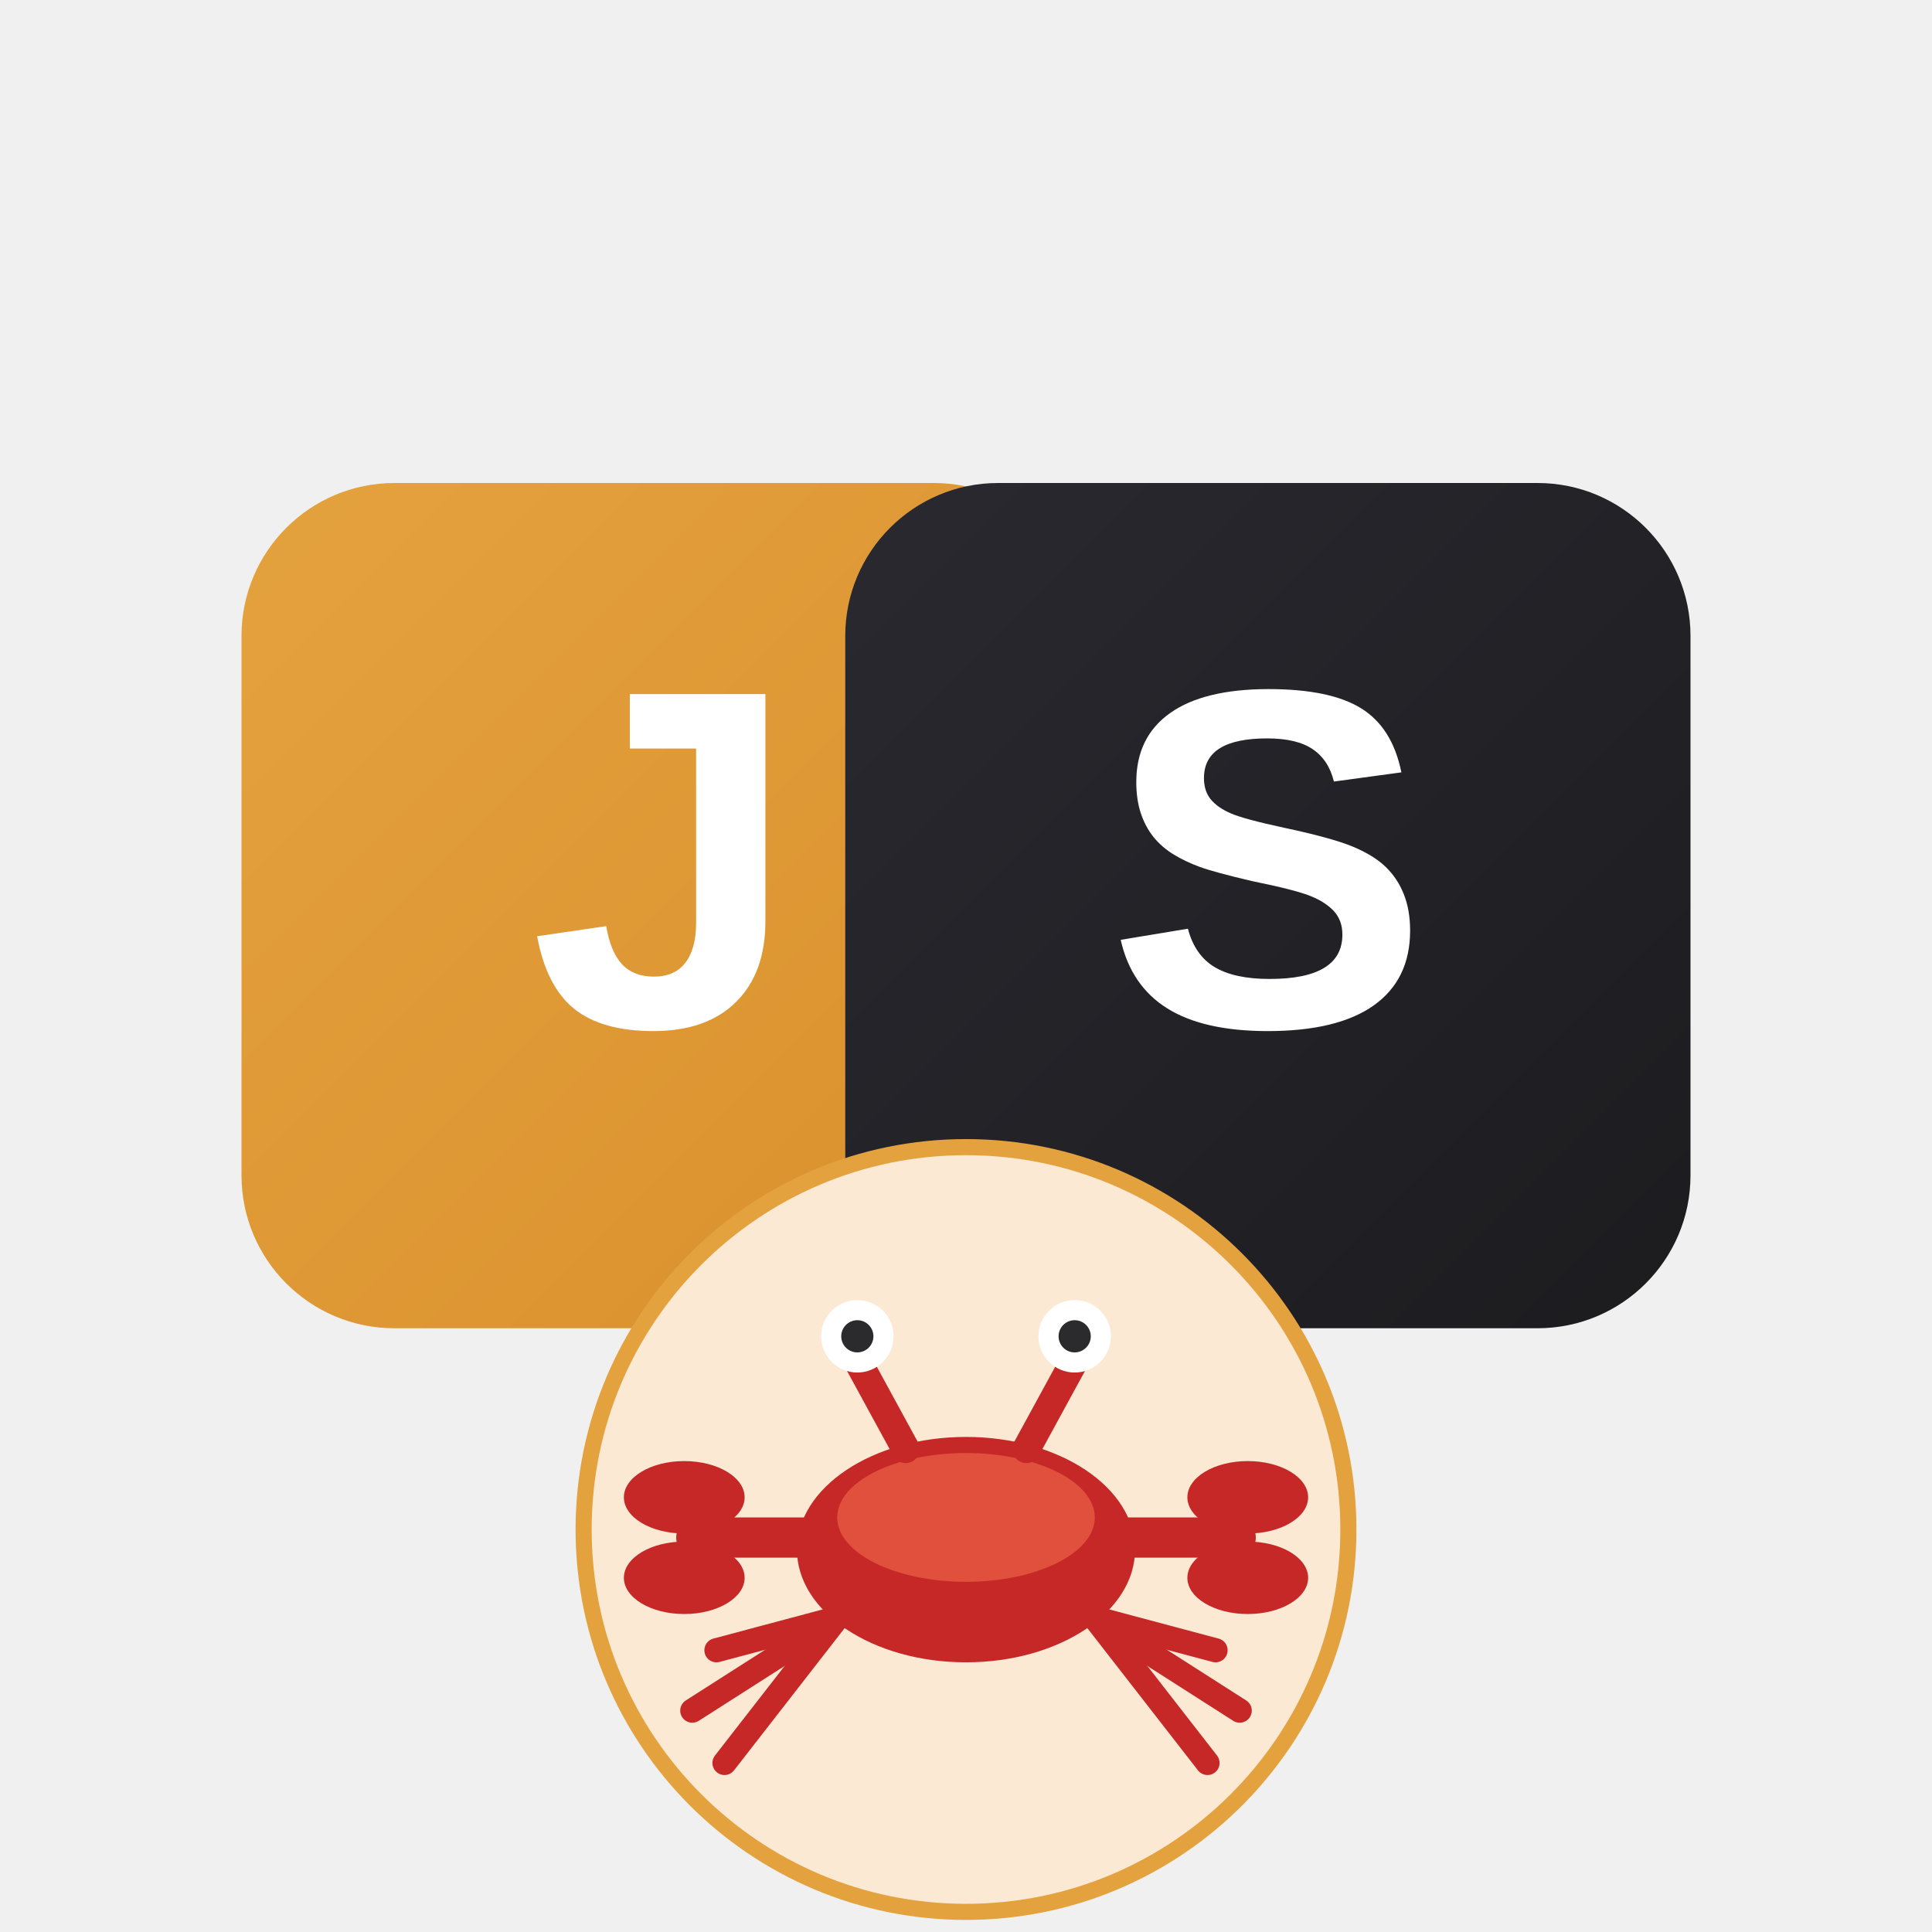
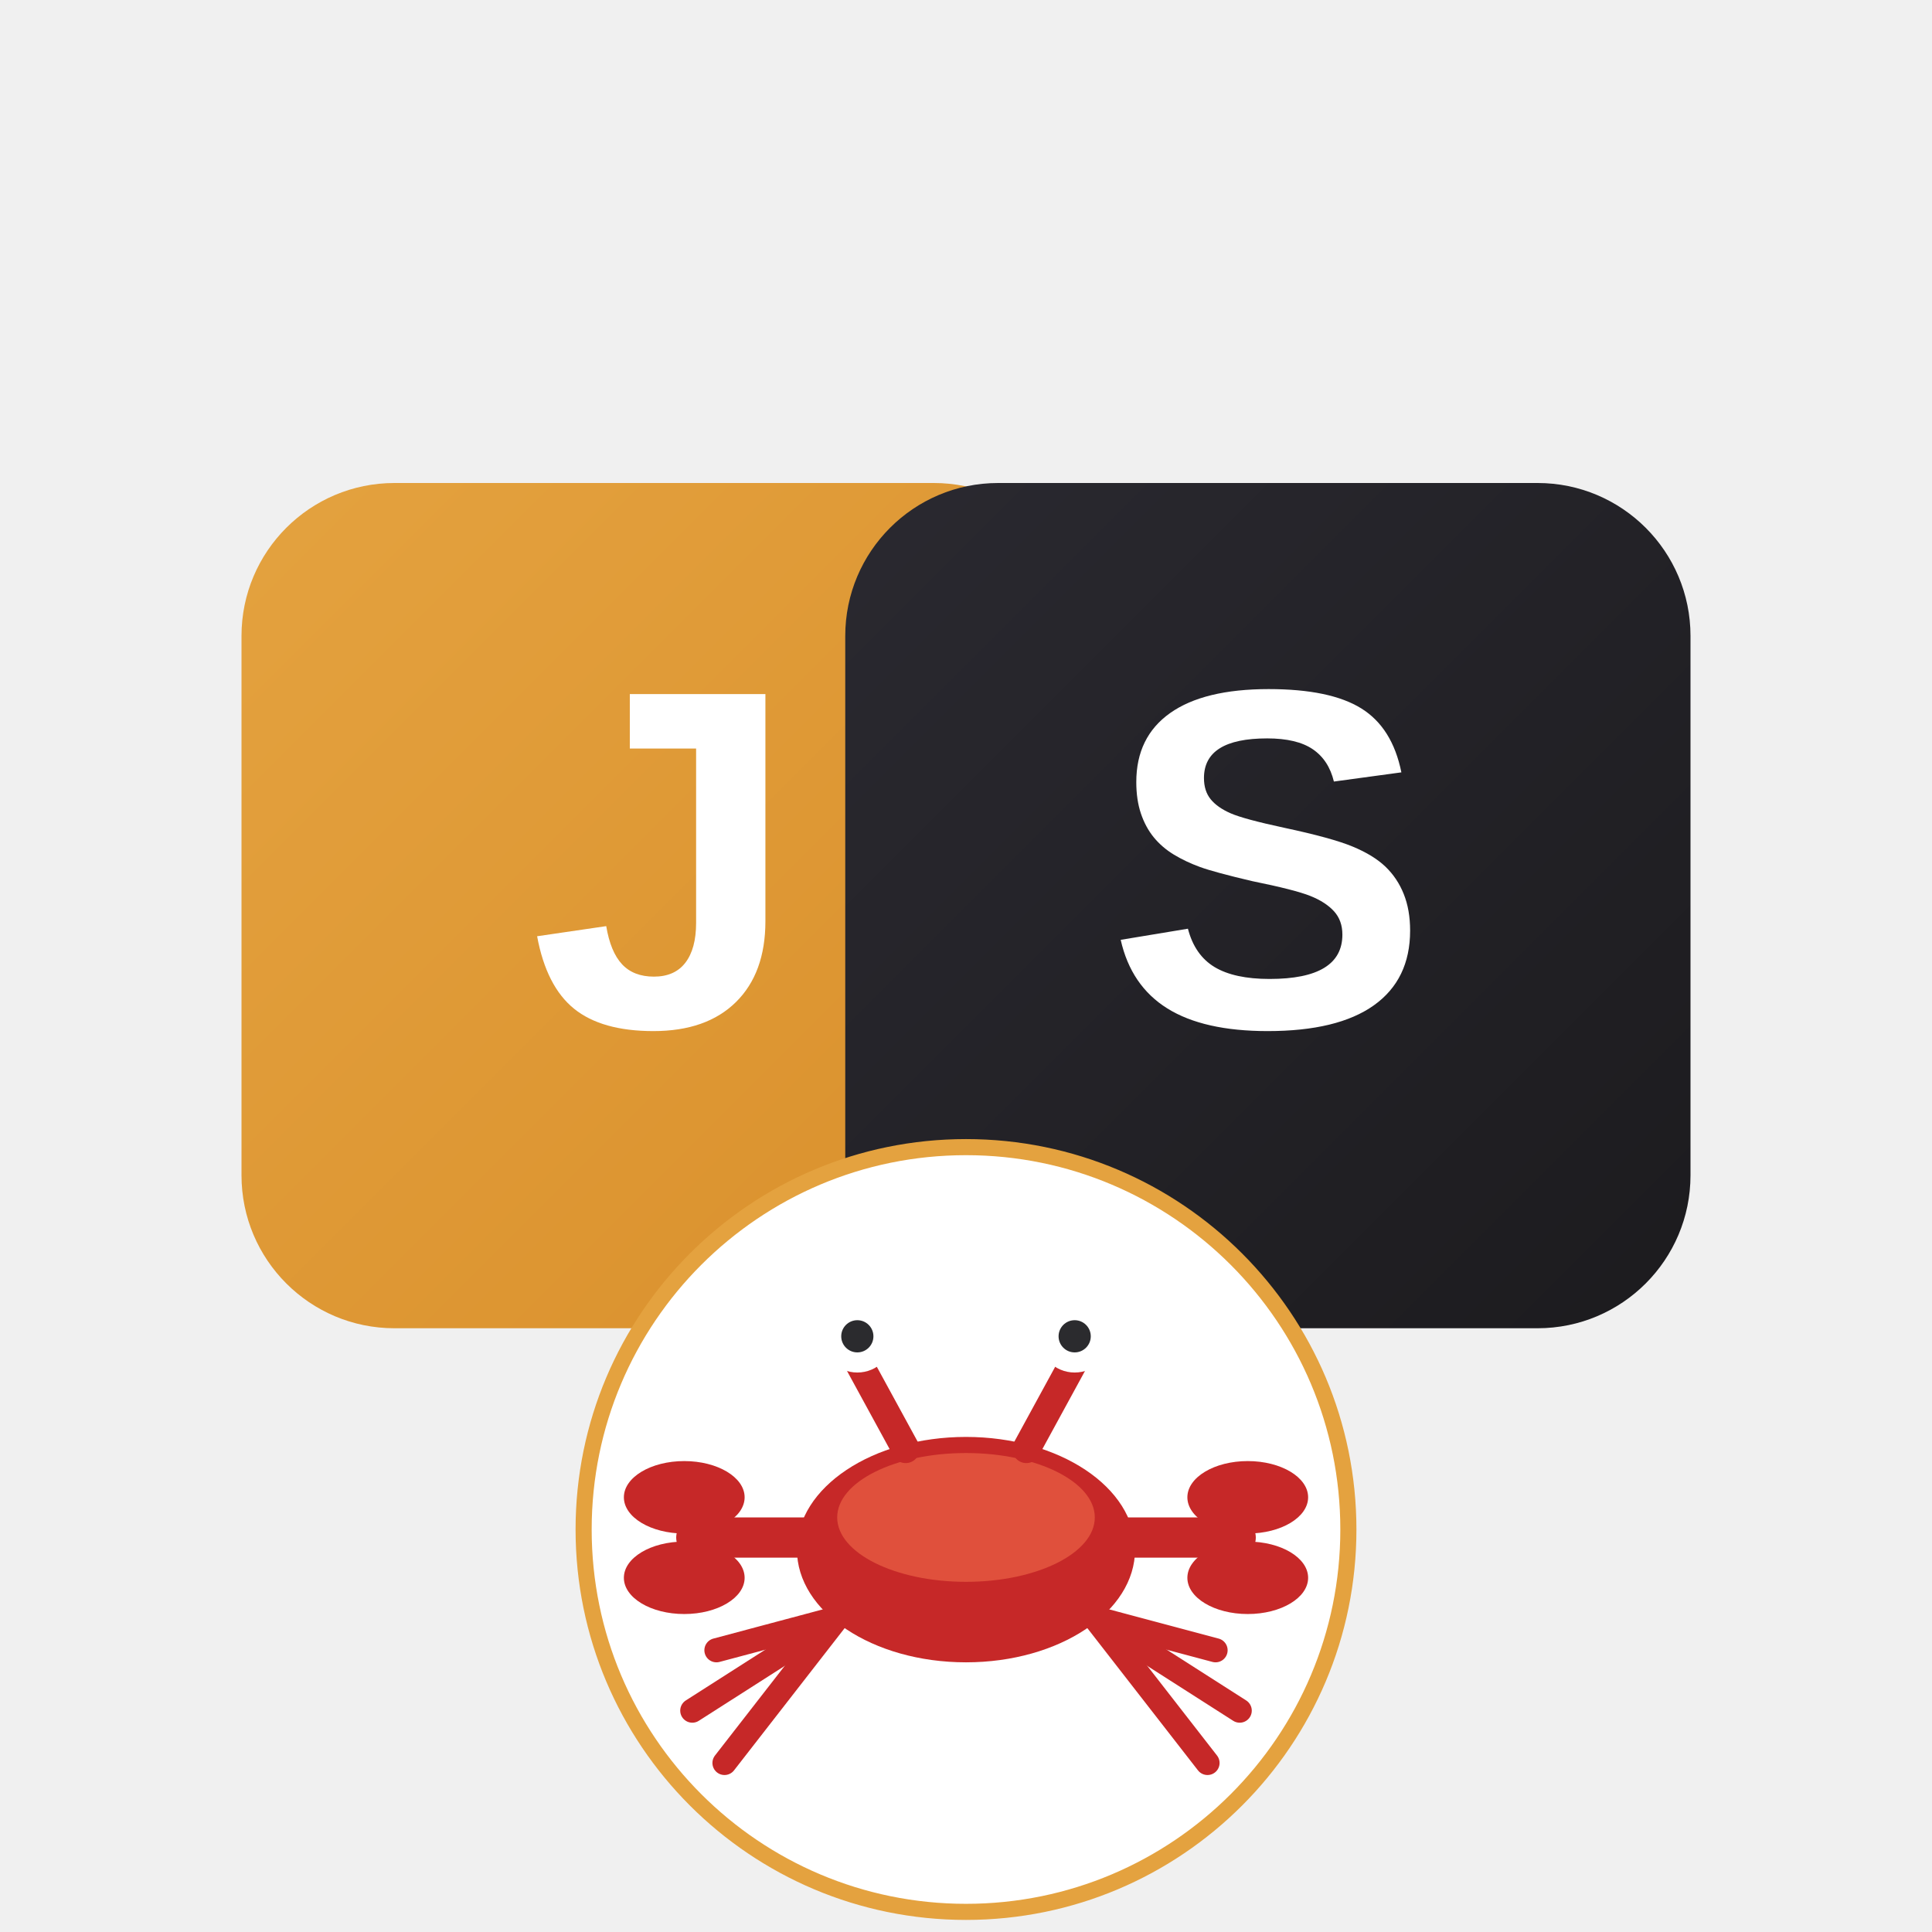
<svg xmlns="http://www.w3.org/2000/svg" width="480" height="480" viewBox="0 0 480 480">
  <defs>
    <linearGradient id="gradLeft" x1="0" y1="0" x2="1" y2="1">
      <stop offset="0" stop-color="#e4a23f" />
      <stop offset="1" stop-color="#d98f2b" />
    </linearGradient>
    <linearGradient id="gradRight" x1="0" y1="0" x2="1" y2="1">
      <stop offset="0" stop-color="#2a2930" />
      <stop offset="1" stop-color="#1c1b1e" />
    </linearGradient>
  </defs>
  <rect x="60" y="120" width="210" height="210" rx="38" fill="url(#gradLeft)" />
  <rect x="210" y="120" width="210" height="210" rx="38" fill="url(#gradRight)" />
  <text x="165" y="255" font-family="Arial, sans-serif" font-weight="800" font-size="120" fill="#ffffff" text-anchor="middle">J</text>
  <text x="315" y="255" font-family="Arial, sans-serif" font-weight="800" font-size="120" fill="#ffffff" text-anchor="middle">S</text>
-   <circle cx="240" cy="380" r="95" fill="#fbe9d4" stroke="#e4a23f" stroke-width="4" />
+   <circle cx="240" cy="380" r="95" fill="#ffffff" stroke="#e4a23f" stroke-width="4" />
  <line x1="208" y1="402" x2="178" y2="410" stroke="#c62828" stroke-width="6" stroke-linecap="round" />
  <line x1="208" y1="402" x2="172" y2="425" stroke="#c62828" stroke-width="6" stroke-linecap="round" />
  <line x1="208" y1="402" x2="180" y2="438" stroke="#c62828" stroke-width="6" stroke-linecap="round" />
  <line x1="272" y1="402" x2="302" y2="410" stroke="#c62828" stroke-width="6" stroke-linecap="round" />
  <line x1="272" y1="402" x2="308" y2="425" stroke="#c62828" stroke-width="6" stroke-linecap="round" />
  <line x1="272" y1="402" x2="300" y2="438" stroke="#c62828" stroke-width="6" stroke-linecap="round" />
  <line x1="200" y1="382" x2="173" y2="382" stroke="#c62828" stroke-width="10" stroke-linecap="round" />
  <line x1="280" y1="382" x2="307" y2="382" stroke="#c62828" stroke-width="10" stroke-linecap="round" />
  <ellipse cx="170" cy="372" rx="15" ry="9" fill="#c62828" />
  <ellipse cx="170" cy="392" rx="15" ry="9" fill="#c62828" />
  <ellipse cx="310" cy="372" rx="15" ry="9" fill="#c62828" />
  <ellipse cx="310" cy="392" rx="15" ry="9" fill="#c62828" />
  <ellipse cx="240" cy="385" rx="42" ry="28" fill="#c62828" />
  <ellipse cx="240" cy="377" rx="32" ry="16" fill="#e4573f" opacity="0.85" />
  <line x1="225" y1="360" x2="213" y2="338" stroke="#c62828" stroke-width="7" stroke-linecap="round" />
  <line x1="255" y1="360" x2="267" y2="338" stroke="#c62828" stroke-width="7" stroke-linecap="round" />
  <circle cx="213" cy="332" r="9" fill="#ffffff" />
  <circle cx="267" cy="332" r="9" fill="#ffffff" />
  <circle cx="213" cy="332" r="4" fill="#2b2b2e" />
  <circle cx="267" cy="332" r="4" fill="#2b2b2e" />
</svg>
